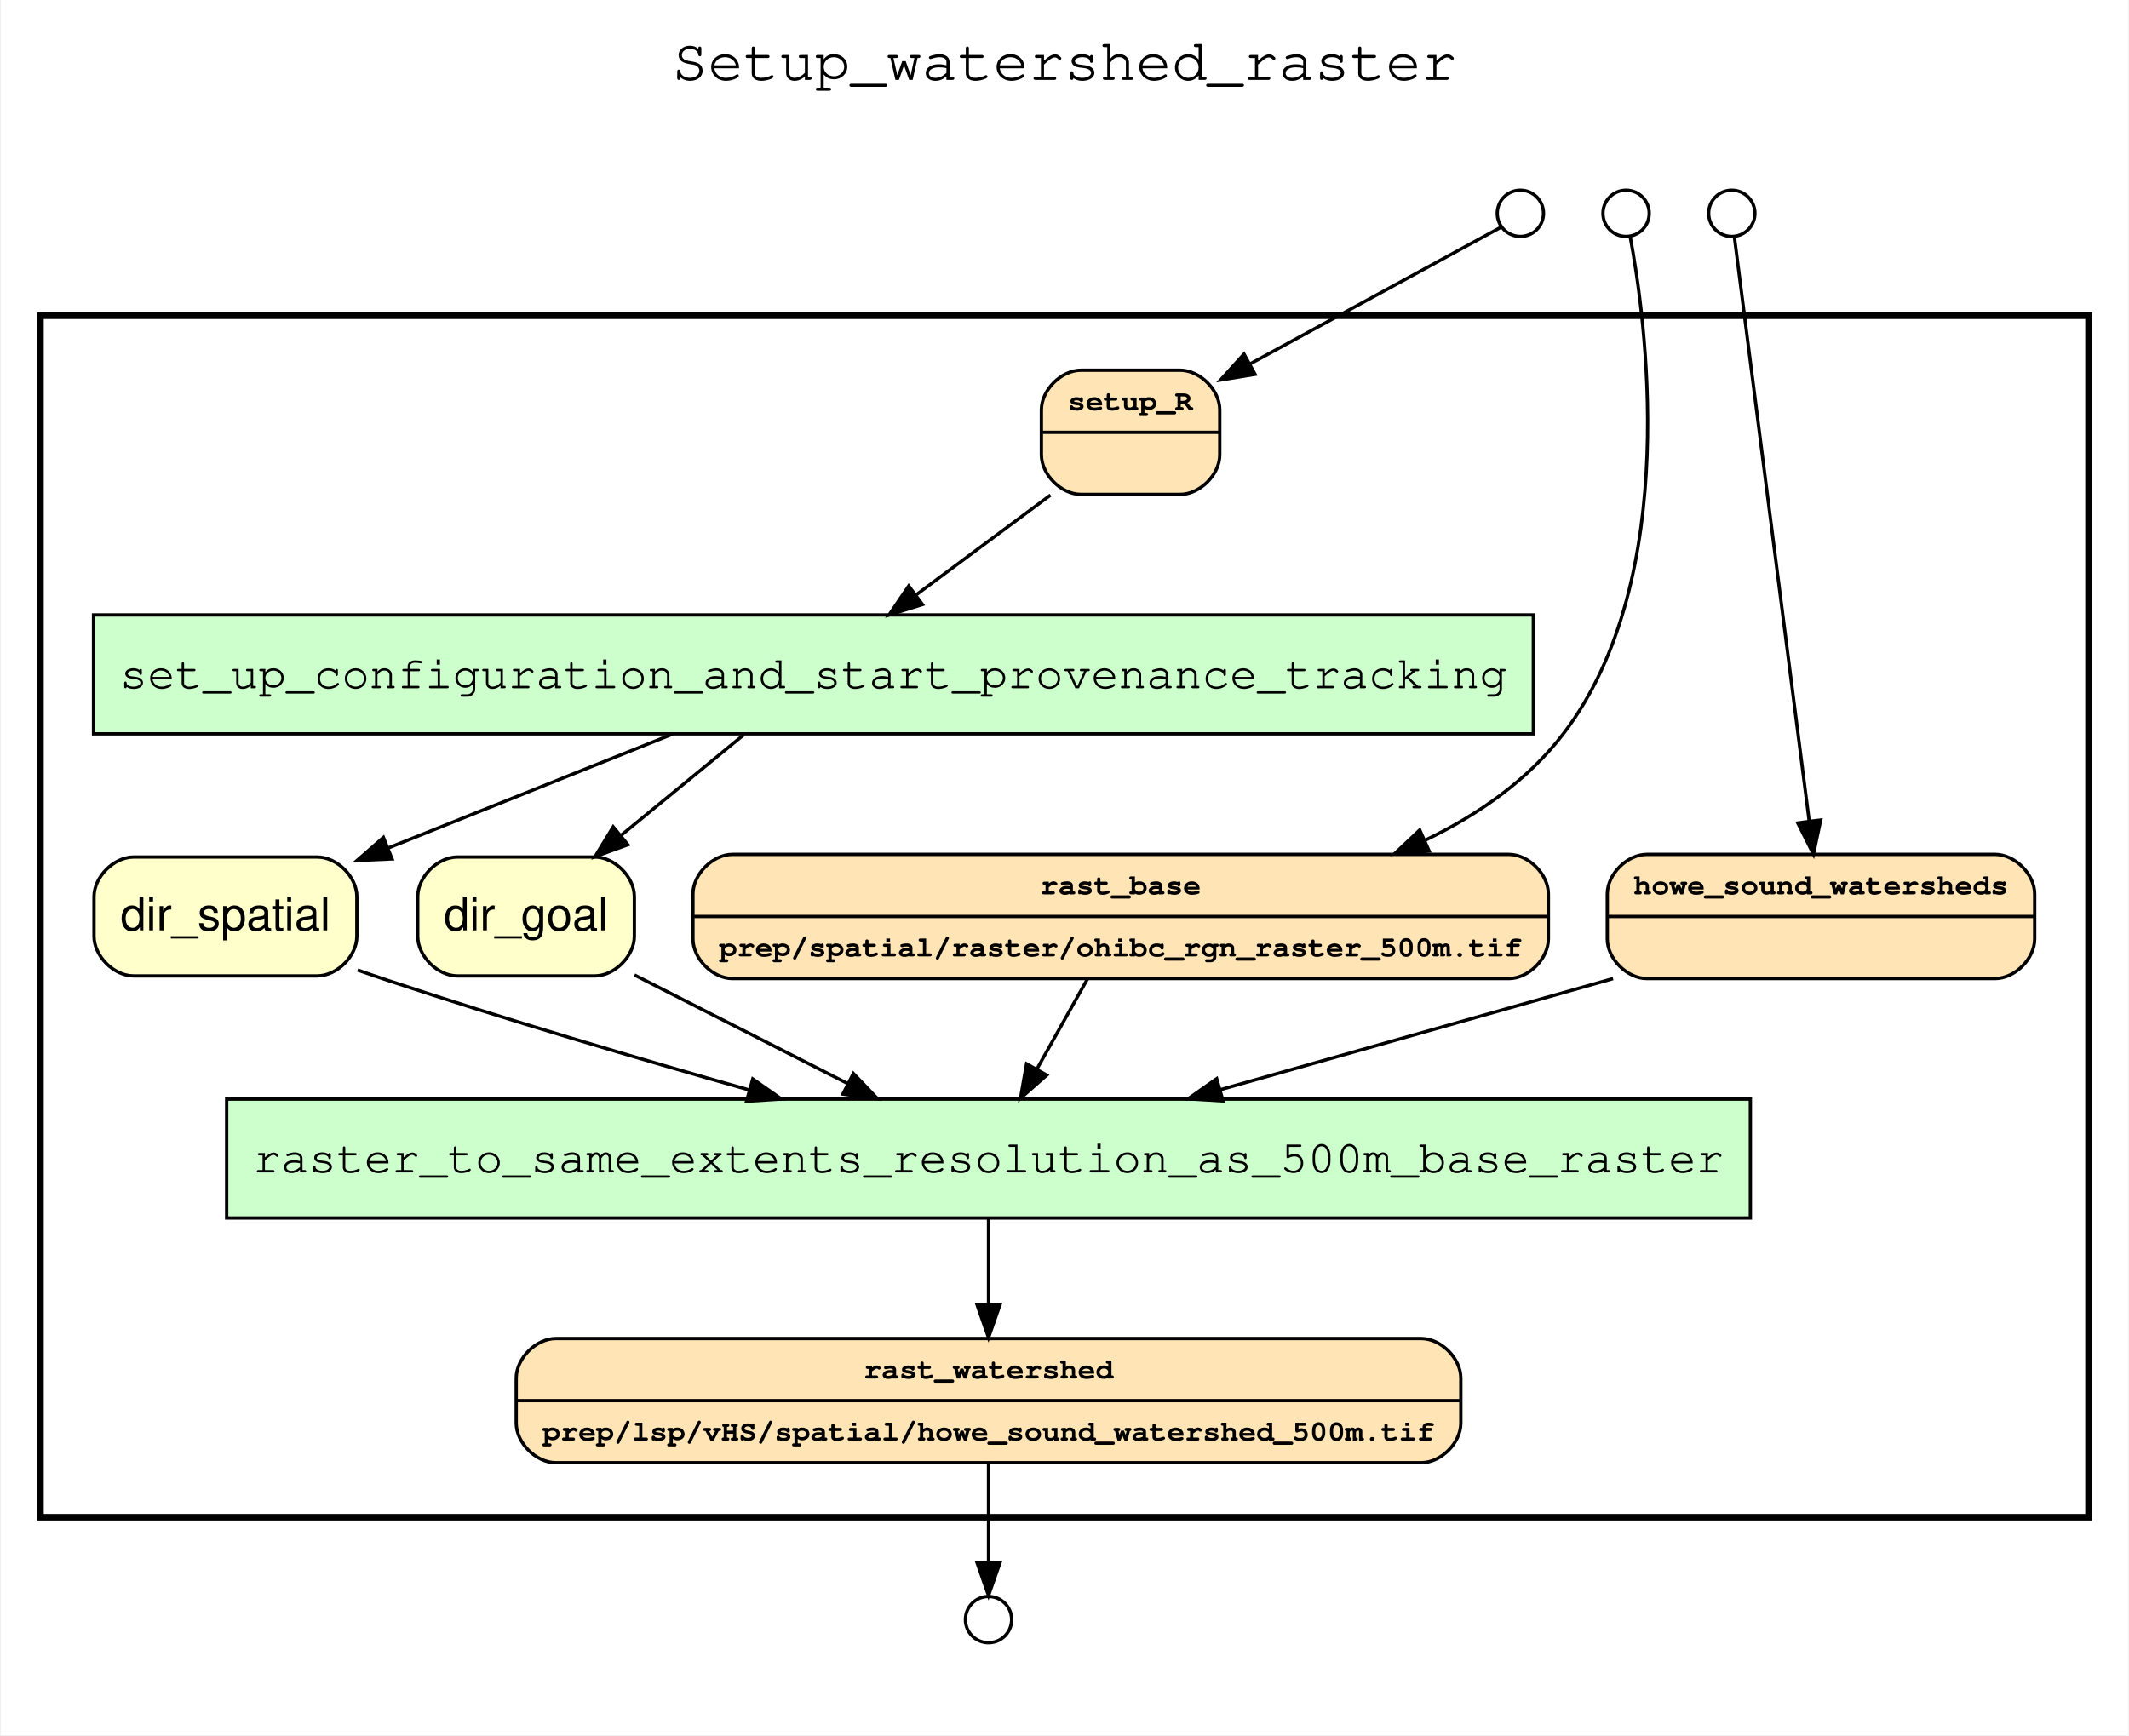
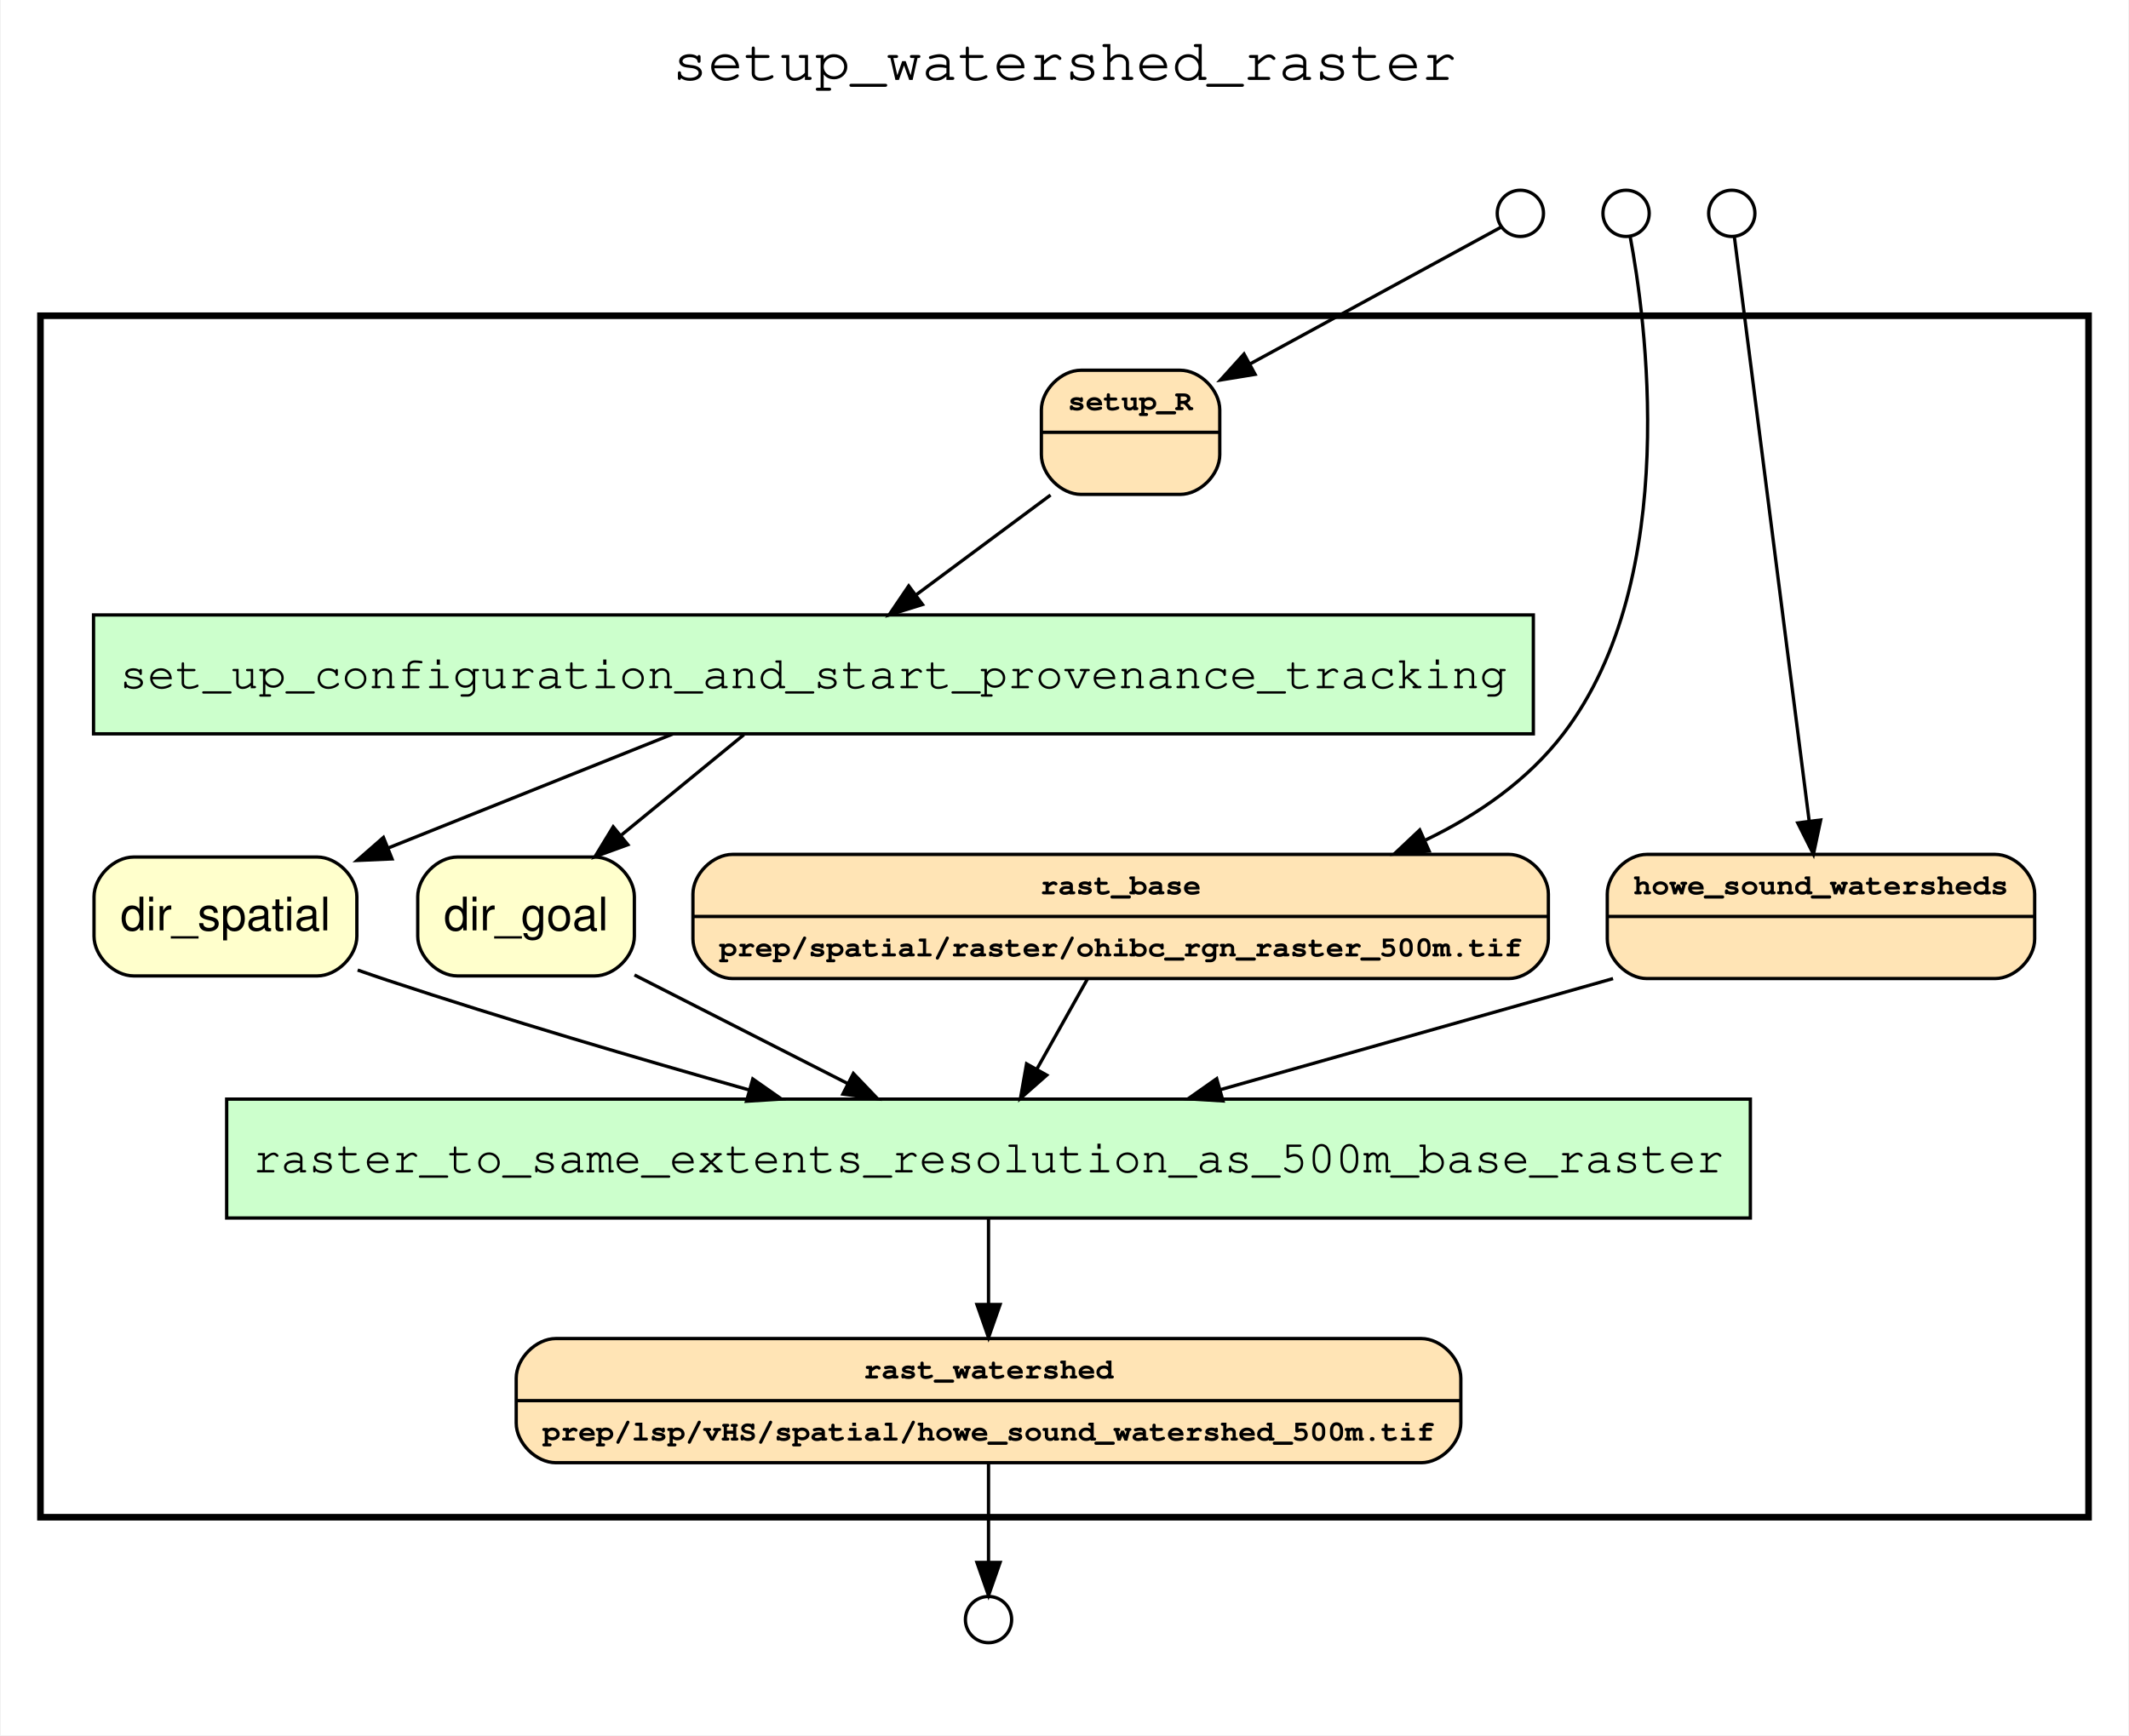
<svg xmlns="http://www.w3.org/2000/svg" width="644pt" height="525pt" viewBox="0.00 0.00 644.00 525.40">
  <g id="graph0" class="graph" transform="scale(1 1) rotate(0) translate(4 521.4)">
    <polygon fill="white" stroke="none" points="-4,4 -4,-521.4 640,-521.4 640,4 -4,4" />
-     <text text-anchor="middle" x="318" y="-497.2" font-family="Courier,monospace" font-size="18.00">Setup_watershed_raster</text>
+     <text text-anchor="middle" x="318" y="-497.2" font-family="Courier,monospace" font-size="18.00">setup_watershed_raster</text>
    <g id="clust1" class="cluster">
      <polygon fill="none" stroke="black" stroke-width="2" points="8,-62 8,-425.8 628,-425.8 628,-62 8,-62" />
    </g>
    <g id="clust2" class="cluster">
      <polygon fill="none" stroke="white" stroke-width="2" points="16,-70 16,-417.8 620,-417.8 620,-70 16,-70" />
    </g>
    <g id="clust3" class="cluster">
      <polygon fill="none" stroke="white" stroke-width="2" points="433,-433.8 433,-479.8 543,-479.8 543,-433.8 433,-433.8" />
    </g>
    <g id="clust4" class="cluster">
      <polygon fill="none" stroke="white" stroke-width="2" points="441,-441.8 441,-471.8 535,-471.8 535,-441.8 441,-441.8" />
    </g>
    <g id="clust5" class="cluster">
      <polygon fill="none" stroke="white" stroke-width="2" points="272,-8 272,-54 318,-54 318,-8 272,-8" />
    </g>
    <g id="clust6" class="cluster">
      <polygon fill="none" stroke="white" stroke-width="2" points="280,-16 280,-46 310,-46 310,-16 280,-16" />
    </g>
    <g id="node1" class="node">
      <polygon fill="#ccffcc" stroke="black" points="459.93,-335.2 24.07,-335.2 24.07,-299.2 459.93,-299.2 459.93,-335.2" />
      <text text-anchor="middle" x="242" y="-313" font-family="Courier,monospace" font-size="14.00">set_up_configuration_and_start_provenance_tracking</text>
    </g>
    <g id="node3" class="node">
      <path fill="#ffffcc" stroke="black" d="M91.784,-261.9C91.784,-261.9 36.216,-261.9 36.216,-261.9 30.216,-261.9 24.216,-255.9 24.216,-249.9 24.216,-249.9 24.216,-237.9 24.216,-237.9 24.216,-231.9 30.216,-225.9 36.216,-225.9 36.216,-225.9 91.784,-225.9 91.784,-225.9 97.784,-225.9 103.784,-231.9 103.784,-237.9 103.784,-237.9 103.784,-249.9 103.784,-249.9 103.784,-255.9 97.784,-261.9 91.784,-261.9" />
      <text text-anchor="middle" x="64" y="-239.7" font-family="Helvetica,sans-Serif" font-size="14.00">dir_spatial</text>
    </g>
    <g id="edge6" class="edge">
      <path fill="none" stroke="black" d="M199.365,-299.122C173.42,-288.729 140.181,-275.415 113.134,-264.581" />
      <polygon fill="black" stroke="black" points="114.432,-261.331 103.848,-260.862 111.829,-267.829 114.432,-261.331" />
    </g>
    <g id="node4" class="node">
      <path fill="#ffffcc" stroke="black" d="M175.787,-261.9C175.787,-261.9 134.213,-261.9 134.213,-261.9 128.213,-261.9 122.213,-255.9 122.213,-249.9 122.213,-249.9 122.213,-237.9 122.213,-237.9 122.213,-231.9 128.213,-225.9 134.213,-225.9 134.213,-225.9 175.787,-225.9 175.787,-225.9 181.787,-225.9 187.787,-231.9 187.787,-237.9 187.787,-237.9 187.787,-249.9 187.787,-249.9 187.787,-255.9 181.787,-261.9 175.787,-261.9" />
      <text text-anchor="middle" x="155" y="-239.7" font-family="Helvetica,sans-Serif" font-size="14.00">dir_goal</text>
    </g>
    <g id="edge7" class="edge">
      <path fill="none" stroke="black" d="M220.94,-298.94C209.826,-289.832 196.021,-278.518 183.919,-268.6" />
      <polygon fill="black" stroke="black" points="185.819,-265.632 175.866,-262.001 181.382,-271.047 185.819,-265.632" />
    </g>
    <g id="node2" class="node">
      <polygon fill="#ccffcc" stroke="black" points="525.626,-188.6 64.374,-188.6 64.374,-152.6 525.626,-152.6 525.626,-188.6" />
      <text text-anchor="middle" x="295" y="-166.4" font-family="Courier,monospace" font-size="14.00">raster_to_same_extents_resolution_as_500m_base_raster</text>
    </g>
    <g id="node8" class="node">
      <path fill="#ffe4b5" stroke="black" d="M164.022,-78.5C164.022,-78.5 425.978,-78.5 425.978,-78.5 431.978,-78.5 437.978,-84.5 437.978,-90.5 437.978,-90.5 437.978,-104.1 437.978,-104.1 437.978,-110.1 431.978,-116.1 425.978,-116.1 425.978,-116.1 164.022,-116.1 164.022,-116.1 158.022,-116.1 152.022,-110.1 152.022,-104.1 152.022,-104.1 152.022,-90.5 152.022,-90.5 152.022,-84.5 158.022,-78.5 164.022,-78.5" />
      <text text-anchor="middle" x="295" y="-104" font-family="Courier,monospace" font-weight="bold" font-size="9.00">rast_watershed</text>
      <polyline fill="none" stroke="black" points="152.022,-97.3 437.978,-97.3 " />
      <text text-anchor="start" x="160.022" y="-85.2" font-family="Courier,monospace" font-weight="bold" font-size="9.00">prep/lsp/vHS/spatial/howe_sound_watershed_500m.tif</text>
    </g>
    <g id="edge8" class="edge">
      <path fill="none" stroke="black" d="M295,-152.34C295,-144.605 295,-135.279 295,-126.568" />
      <polygon fill="black" stroke="black" points="298.5,-126.396 295,-116.396 291.5,-126.396 298.5,-126.396" />
    </g>
    <g id="edge4" class="edge">
      <path fill="none" stroke="black" d="M104.026,-227.676C107.053,-226.609 110.07,-225.572 113,-224.6 148.82,-212.714 189.071,-200.841 222.594,-191.355" />
      <polygon fill="black" stroke="black" points="223.637,-194.697 232.314,-188.618 221.74,-187.959 223.637,-194.697" />
    </g>
    <g id="edge3" class="edge">
      <path fill="none" stroke="black" d="M187.824,-226.183C207.114,-216.359 231.71,-203.833 252.473,-193.258" />
      <polygon fill="black" stroke="black" points="254.087,-196.364 261.409,-188.707 250.91,-190.127 254.087,-196.364" />
    </g>
    <g id="node5" class="node">
      <path fill="#ffe4b5" stroke="black" d="M323,-371.7C323,-371.7 353,-371.7 353,-371.7 359,-371.7 365,-377.7 365,-383.7 365,-383.7 365,-397.3 365,-397.3 365,-403.3 359,-409.3 353,-409.3 353,-409.3 323,-409.3 323,-409.3 317,-409.3 311,-403.3 311,-397.3 311,-397.3 311,-383.7 311,-383.7 311,-377.7 317,-371.7 323,-371.7" />
      <text text-anchor="middle" x="337.897" y="-397.2" font-family="Courier,monospace" font-weight="bold" font-size="9.00">setup_R</text>
      <polyline fill="none" stroke="black" points="311,-390.5 364.794,-390.5 " />
      <text text-anchor="middle" x="337.897" y="-378.4" font-family="Courier,monospace" font-weight="bold" font-size="9.00"> </text>
    </g>
    <g id="edge5" class="edge">
      <path fill="none" stroke="black" d="M313.775,-371.508C301.473,-362.371 286.383,-351.163 273.219,-341.387" />
      <polygon fill="black" stroke="black" points="275.01,-338.357 264.895,-335.205 270.836,-343.977 275.01,-338.357" />
    </g>
    <g id="node6" class="node">
      <path fill="#ffe4b5" stroke="black" d="M217.52,-225.1C217.52,-225.1 452.48,-225.1 452.48,-225.1 458.48,-225.1 464.48,-231.1 464.48,-237.1 464.48,-237.1 464.48,-250.7 464.48,-250.7 464.48,-256.7 458.48,-262.7 452.48,-262.7 452.48,-262.7 217.52,-262.7 217.52,-262.7 211.52,-262.7 205.52,-256.7 205.52,-250.7 205.52,-250.7 205.52,-237.1 205.52,-237.1 205.52,-231.1 211.52,-225.1 217.52,-225.1" />
      <text text-anchor="middle" x="335" y="-250.6" font-family="Courier,monospace" font-weight="bold" font-size="9.00">rast_base</text>
      <polyline fill="none" stroke="black" points="205.52,-243.9 464.48,-243.9 " />
      <text text-anchor="start" x="213.52" y="-231.8" font-family="Courier,monospace" font-weight="bold" font-size="9.00">prep/spatial/raster/ohibc_rgn_raster_500m.tif</text>
    </g>
    <g id="edge2" class="edge">
      <path fill="none" stroke="black" d="M324.906,-224.908C320.303,-216.702 314.763,-206.827 309.708,-197.817" />
      <polygon fill="black" stroke="black" points="312.622,-195.857 304.677,-188.848 306.517,-199.282 312.622,-195.857" />
    </g>
    <g id="node7" class="node">
      <path fill="#ffe4b5" stroke="black" d="M494.309,-225.1C494.309,-225.1 599.691,-225.1 599.691,-225.1 605.691,-225.1 611.691,-231.1 611.691,-237.1 611.691,-237.1 611.691,-250.7 611.691,-250.7 611.691,-256.7 605.691,-262.7 599.691,-262.7 599.691,-262.7 494.309,-262.7 494.309,-262.7 488.309,-262.7 482.309,-256.7 482.309,-250.7 482.309,-250.7 482.309,-237.1 482.309,-237.1 482.309,-231.1 488.309,-225.1 494.309,-225.1" />
      <text text-anchor="middle" x="547" y="-250.6" font-family="Courier,monospace" font-weight="bold" font-size="9.00">howe_sound_watersheds</text>
      <polyline fill="none" stroke="black" points="482.309,-243.9 611.691,-243.9 " />
      <text text-anchor="middle" x="547" y="-231.8" font-family="Courier,monospace" font-weight="bold" font-size="9.00"> </text>
    </g>
    <g id="edge1" class="edge">
      <path fill="none" stroke="black" d="M484.06,-225.092C447.927,-214.869 402.473,-202.008 365.19,-191.459" />
      <polygon fill="black" stroke="black" points="365.978,-188.045 355.403,-188.69 364.072,-194.781 365.978,-188.045" />
    </g>
    <g id="node12" class="node">
      <ellipse fill="none" stroke="black" cx="295" cy="-31" rx="7" ry="7" />
    </g>
    <g id="edge12" class="edge">
      <path fill="none" stroke="black" d="M295,-78.389C295,-68.983 295,-57.539 295,-48.371" />
      <polygon fill="black" stroke="black" points="298.5,-48.301 295,-38.301 291.5,-48.301 298.5,-48.301" />
    </g>
    <g id="node9" class="node">
      <ellipse fill="none" stroke="black" cx="456" cy="-456.8" rx="7" ry="7" />
    </g>
    <g id="edge9" class="edge">
      <path fill="none" stroke="black" d="M450.309,-452.699C436.742,-445.306 401.588,-426.15 374.19,-411.22" />
      <polygon fill="black" stroke="black" points="375.694,-408.054 365.238,-406.343 372.345,-414.201 375.694,-408.054" />
    </g>
    <g id="node10" class="node">
      <ellipse fill="none" stroke="black" cx="488" cy="-456.8" rx="7" ry="7" />
    </g>
    <g id="edge10" class="edge">
      <path fill="none" stroke="black" d="M489.267,-449.607C493.551,-426.835 505.287,-346.611 469,-299.2 458.287,-285.203 443.37,-274.8 427.36,-267.071" />
      <polygon fill="black" stroke="black" points="428.39,-263.698 417.831,-262.823 425.539,-270.091 428.39,-263.698" />
    </g>
    <g id="node11" class="node">
      <ellipse fill="none" stroke="black" cx="520" cy="-456.8" rx="7" ry="7" />
    </g>
    <g id="edge11" class="edge">
      <path fill="none" stroke="black" d="M520.779,-449.716C524.082,-423.918 537.05,-322.617 543.425,-272.828" />
      <polygon fill="black" stroke="black" points="546.916,-273.114 544.715,-262.75 539.973,-272.225 546.916,-273.114" />
    </g>
  </g>
</svg>
